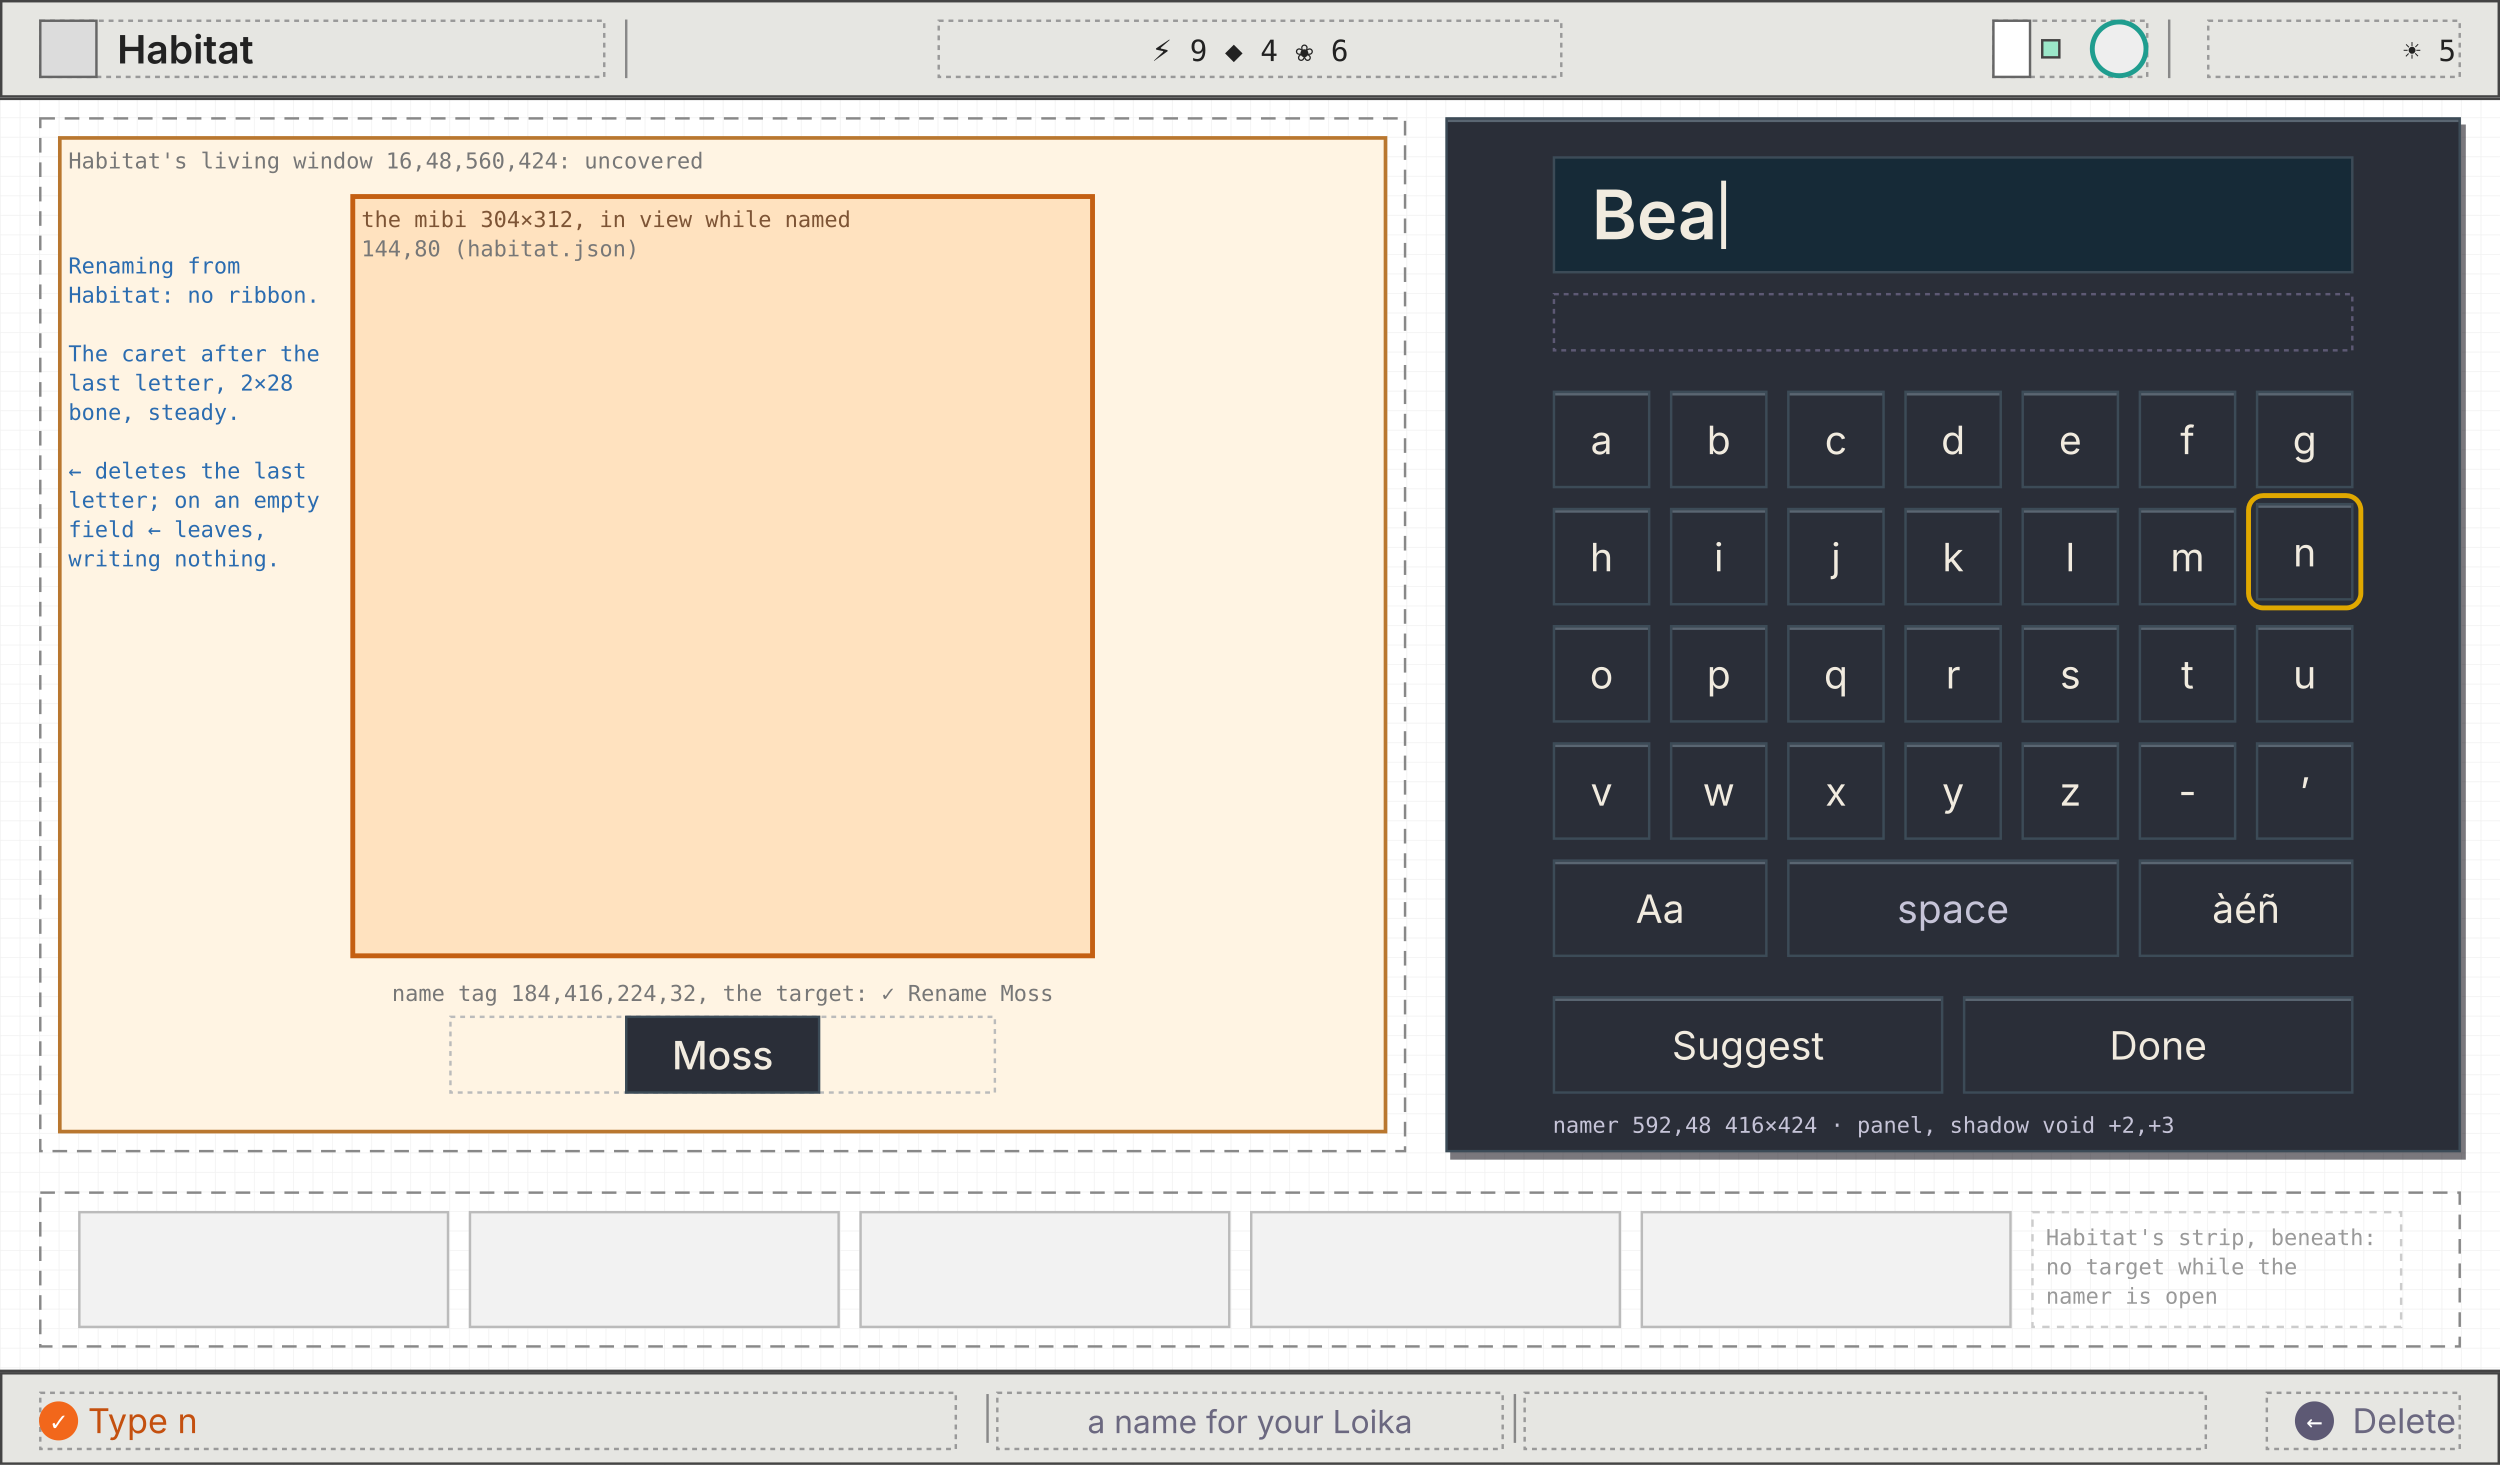
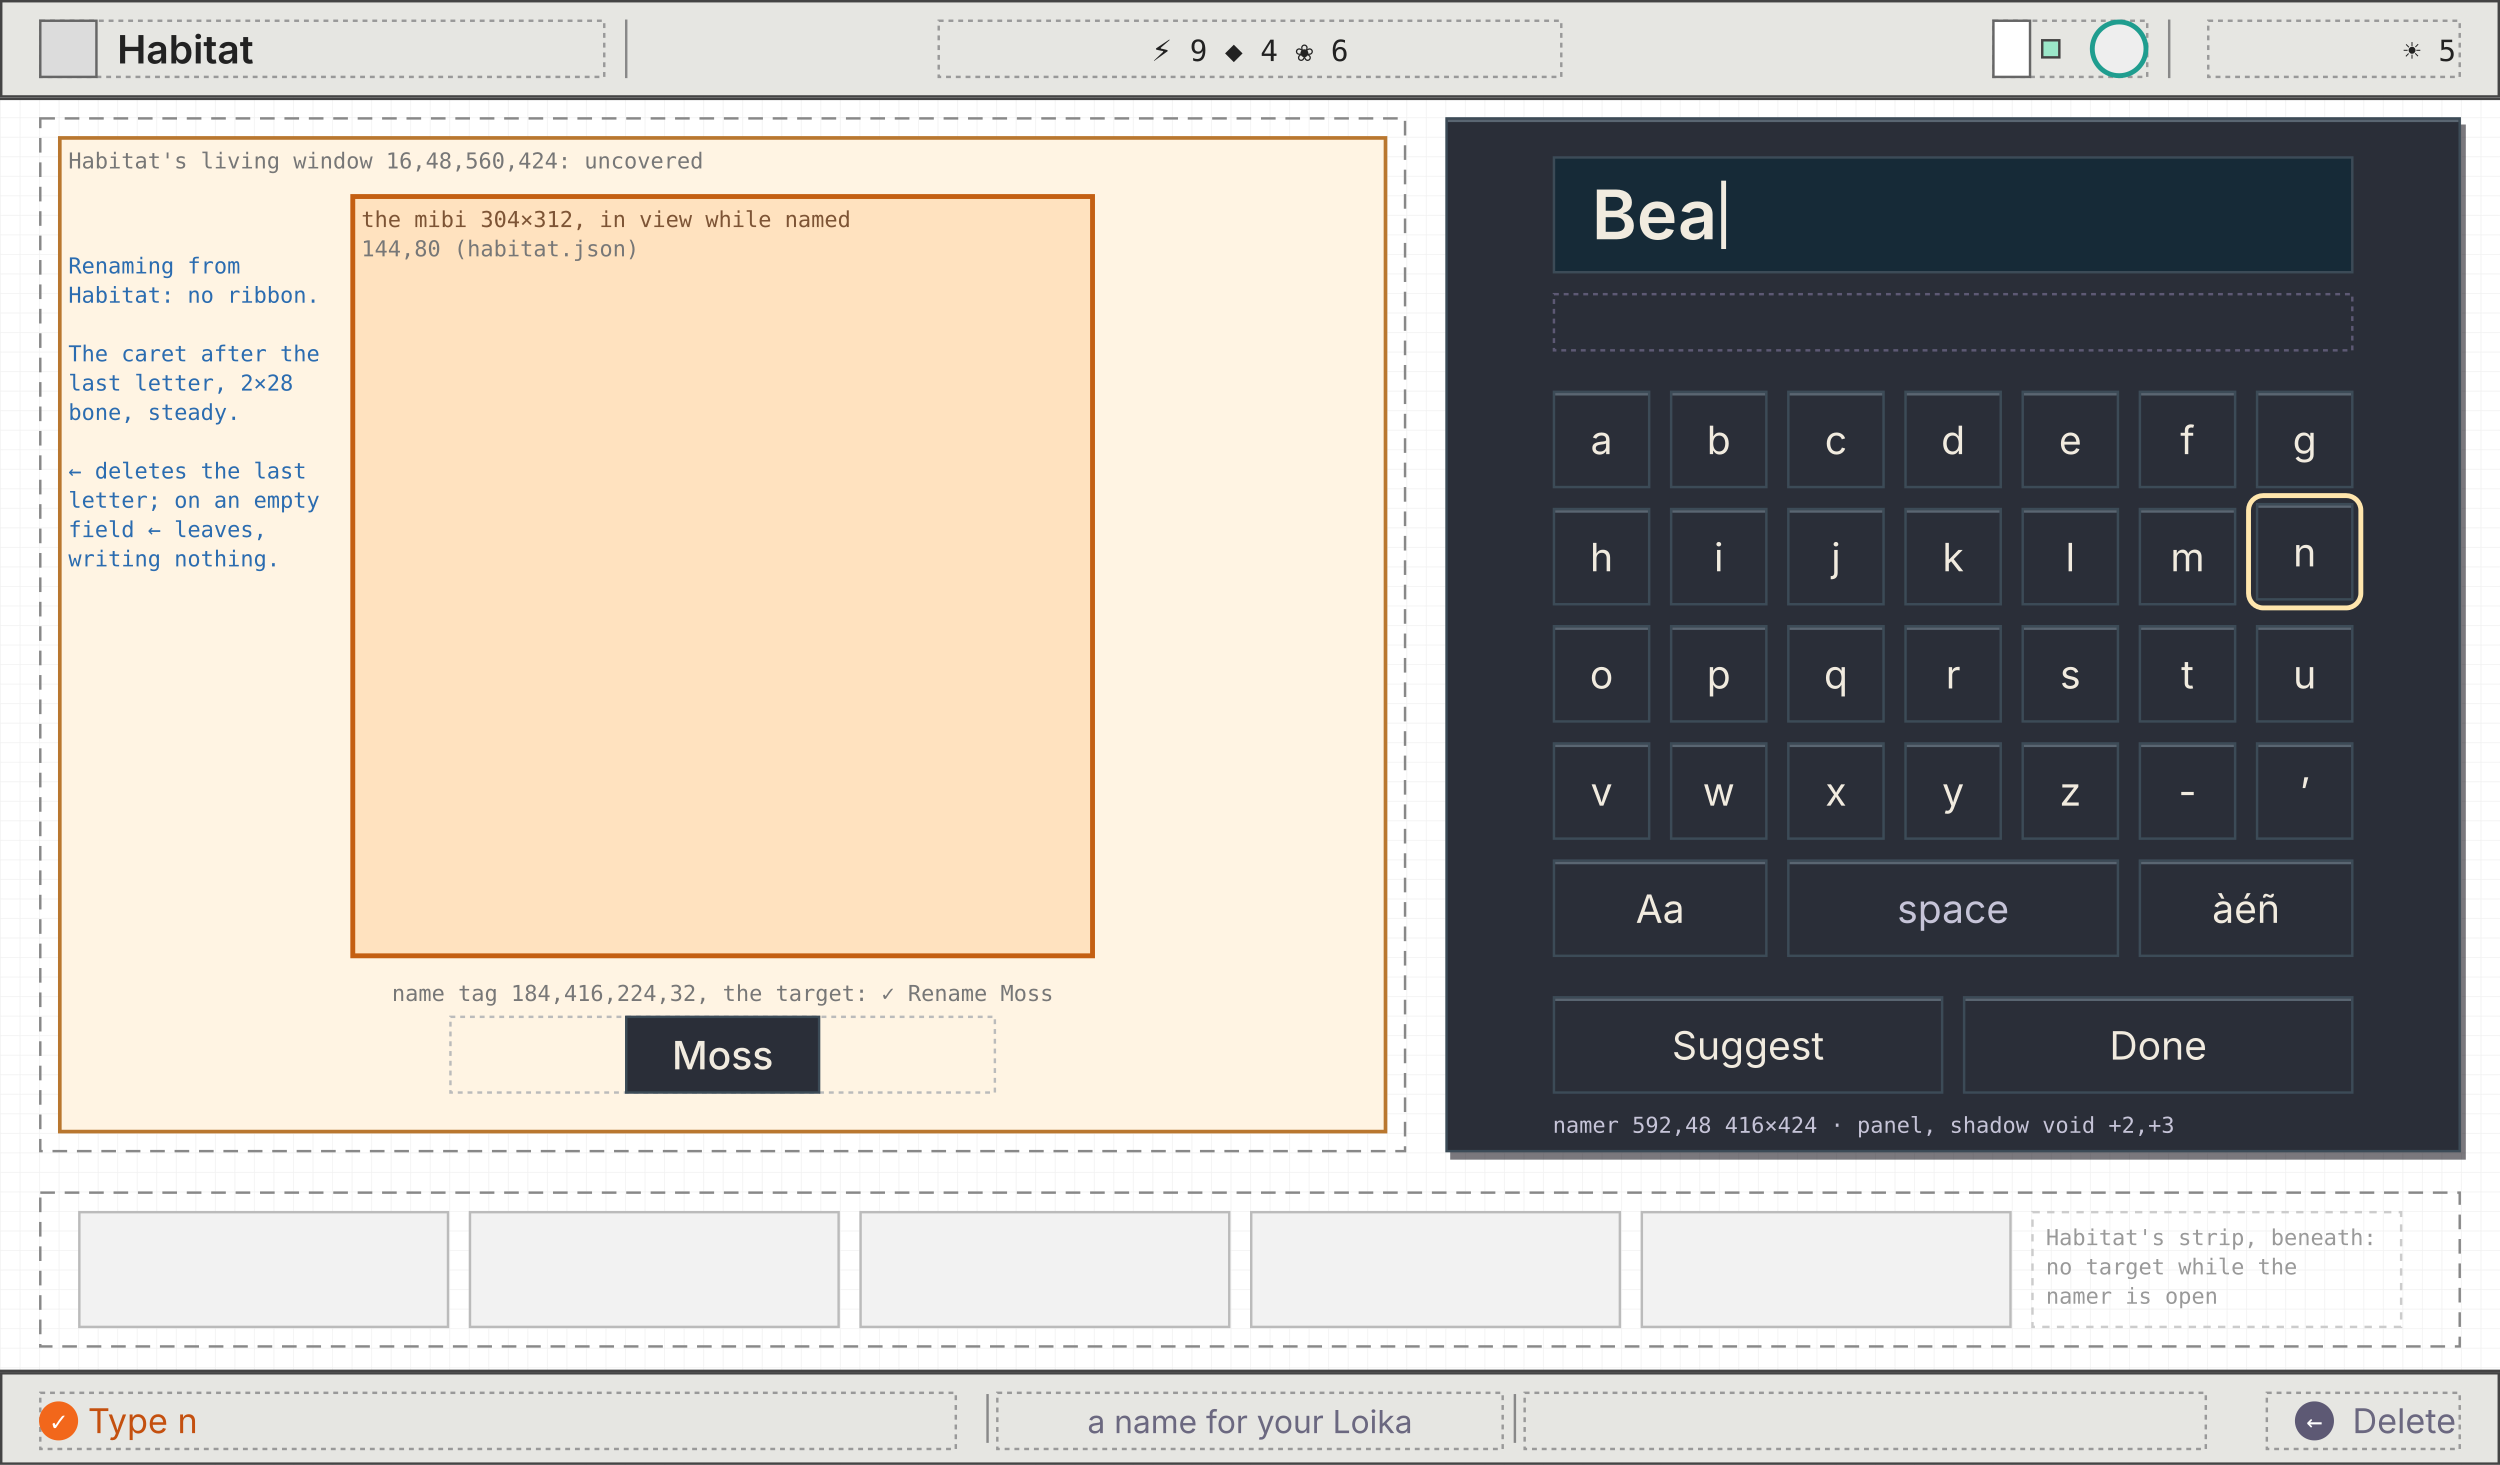
<svg xmlns="http://www.w3.org/2000/svg" viewBox="0 0 1024 600" width="1024" height="600" font-family="ui-monospace, Menlo, Consolas, monospace">
  <defs>
    <pattern id="g8" width="8" height="8" patternUnits="userSpaceOnUse">
      <path d="M8 0H0V8" fill="none" stroke="#efefef" stroke-width="0.5" />
    </pattern>
    <marker id="ah" viewBox="0 0 8 8" refX="7" refY="4" markerWidth="7" markerHeight="7" orient="auto">
      <path d="M0 0L8 4L0 8z" fill="#2b6cb0" />
    </marker>
    <marker id="ao" viewBox="0 0 8 8" refX="7" refY="4" markerWidth="7" markerHeight="7" orient="auto">
      <path d="M0 0L8 4L0 8z" fill="#c45f12" />
    </marker>
    <marker id="ag" viewBox="0 0 8 8" refX="7" refY="4" markerWidth="7" markerHeight="7" orient="auto">
      <path d="M0 0L8 4L0 8z" fill="#6b6880" />
    </marker>
  </defs>
  <rect width="1024" height="600" fill="#ffffff" />
  <rect width="1024" height="600" fill="url(#g8)" />
  <line x1="0" y1="40.5" x2="1024" y2="40.5" stroke="#444" stroke-width="1" />
  <rect x="0.5" y="0.5" width="1023" height="39" fill="#e6e6e2" stroke="#444" stroke-width="1" />
  <rect x="16.5" y="8.5" width="231" height="23" fill="none" stroke="#999" stroke-width="1" stroke-dasharray="2 2" />
  <rect x="16.5" y="8.5" width="23" height="23" fill="#dcdcdc" stroke="#666" stroke-width="1" />
  <text x="48" y="26" font-size="16" fill="#222" font-weight="600" font-family="Inter, 'Helvetica Neue', Arial, sans-serif">Habitat</text>
  <line x1="256.5" y1="8" x2="256.5" y2="32" stroke="#888" stroke-width="1" />
  <line x1="888.5" y1="8" x2="888.5" y2="32" stroke="#888" stroke-width="1" />
  <rect x="384.5" y="8.5" width="255" height="23" fill="none" stroke="#999" stroke-width="1" stroke-dasharray="2 2" />
  <text x="512" y="25" font-size="12" fill="#222" text-anchor="middle">⚡ 9   ◆ 4   ❀ 6</text>
  <rect x="816.5" y="8.5" width="63" height="23" fill="none" stroke="#999" stroke-width="1" stroke-dasharray="2 2" />
  <rect x="816.5" y="8.5" width="15" height="23" fill="#fff" stroke="#666" stroke-width="1" />
  <rect x="836.5" y="16.5" width="7" height="7" fill="#9be7c9" stroke="#444" stroke-width="1" />
  <circle cx="868" cy="20" r="11" fill="#eee" stroke="#1f9d8f" stroke-width="2" />
  <rect x="904.5" y="8.5" width="103" height="23" fill="none" stroke="#999" stroke-width="1" stroke-dasharray="2 2" />
  <text x="1006" y="25" font-size="12" fill="#222" text-anchor="end">☀ 5</text>
  <line x1="0" y1="561.5" x2="1024" y2="561.5" stroke="#444" stroke-width="1" />
  <rect x="0.5" y="562.5" width="1023" height="37" fill="#e6e6e2" stroke="#444" stroke-width="1" />
  <rect x="16.5" y="570.5" width="375" height="23" fill="none" stroke="#999" stroke-width="1" stroke-dasharray="2 2" />
  <rect x="408.5" y="570.5" width="207" height="23" fill="none" stroke="#999" stroke-width="1" stroke-dasharray="2 2" />
  <rect x="624.5" y="570.5" width="279" height="23" fill="none" stroke="#999" stroke-width="1" stroke-dasharray="2 2" />
  <rect x="928.5" y="570.5" width="79" height="23" fill="none" stroke="#999" stroke-width="1" stroke-dasharray="2 2" />
  <line x1="404.5" y1="571" x2="404.5" y2="591" stroke="#888" stroke-width="1" />
  <line x1="620.5" y1="571" x2="620.5" y2="591" stroke="#888" stroke-width="1" />
  <circle cx="24" cy="582" r="8" fill="#f2671b" />
  <text x="24" y="586" font-size="11" fill="#fff" text-anchor="middle">✓</text>
  <text x="36" y="587" font-size="14" fill="#c4500f" font-family="Inter, 'Helvetica Neue', Arial, sans-serif">Type n</text>
  <text x="512" y="587" font-size="13" fill="#6b6880" text-anchor="middle" font-family="Inter, 'Helvetica Neue', Arial, sans-serif">a name for your Loika</text>
  <circle cx="948" cy="582" r="8" fill="#5d5974" />
  <text x="948" y="586" font-size="11" fill="#fff" text-anchor="middle">←</text>
  <text x="1006" y="587" font-size="14" fill="#6b6880" text-anchor="end" font-family="Inter, 'Helvetica Neue', Arial, sans-serif">Delete</text>
  <rect x="16.5" y="48.5" width="559" height="423" fill="none" stroke="#888" stroke-width="1" stroke-dasharray="6 4" />
  <rect x="24.5" y="56.5" width="543" height="407" fill="#fff4e3" stroke="#b9772f" stroke-width="1.5" />
  <rect x="144.5" y="80.5" width="303" height="311" fill="#ffe2bf" stroke="#c45f12" stroke-width="2" />
  <text x="148" y="93" font-size="9" fill="#7d5435">the mibi 304×312, in view while named</text>
  <text x="148" y="105" font-size="9" fill="#777">144,80 (habitat.json)</text>
  <text x="28" y="69" font-size="9" fill="#777">Habitat's living window 16,48,560,424: uncovered</text>
  <rect x="184.5" y="416.5" width="223" height="31" fill="none" stroke="#bbb" stroke-width="1" stroke-dasharray="2 2" />
  <rect x="256.5" y="416.5" width="79" height="31" fill="#2a2e38" stroke="#3c4b57" stroke-width="1" />
  <text x="296" y="438" font-size="16" fill="#f1ebdf" text-anchor="middle" font-family="Inter, 'Helvetica Neue', Arial, sans-serif" font-weight="500">Moss</text>
  <text x="296" y="410" font-size="9" fill="#777" text-anchor="middle">name tag 184,416,224,32, the target: ✓ Rename Moss</text>
  <rect x="16.5" y="488.5" width="991" height="63" fill="none" stroke="#888" stroke-width="1" stroke-dasharray="6 4" />
  <rect x="32.5" y="496.5" width="151" height="47" fill="#f2f2f2" stroke="#bbb" stroke-width="1" />
  <rect x="192.5" y="496.5" width="151" height="47" fill="#f2f2f2" stroke="#bbb" stroke-width="1" />
  <rect x="352.5" y="496.5" width="151" height="47" fill="#f2f2f2" stroke="#bbb" stroke-width="1" />
  <rect x="512.5" y="496.5" width="151" height="47" fill="#f2f2f2" stroke="#bbb" stroke-width="1" />
  <rect x="672.5" y="496.5" width="151" height="47" fill="#f2f2f2" stroke="#bbb" stroke-width="1" />
  <rect x="832.5" y="496.5" width="151" height="47" fill="none" stroke="#ccc" stroke-width="1" stroke-dasharray="3 3" />
  <text x="838" y="510" font-size="9" fill="#999">Habitat's strip, beneath:</text>
  <text x="838" y="522" font-size="9" fill="#999">no target while the</text>
  <text x="838" y="534" font-size="9" fill="#999">namer is open</text>
  <rect x="594" y="51" width="416" height="424" fill="#0c0a12" opacity="0.55" />
  <rect x="592.5" y="48.5" width="415" height="423" fill="#2a2e38" stroke="#3c4b57" stroke-width="1" />
  <line x1="593" y1="49.5" x2="1007" y2="49.5" stroke="#5a6672" stroke-width="1" />
  <text x="636" y="464" font-size="9" fill="#c6c4d8">namer 592,48 416×424 · panel, shadow void +2,+3</text>
  <rect x="636.5" y="64.5" width="327" height="47" fill="#162a37" stroke="#3c4b57" stroke-width="1" />
  <text x="652" y="98" font-size="28" fill="#f1ebdf" font-family="Inter, 'Helvetica Neue', Arial, sans-serif" font-weight="600">Bea</text>
  <rect x="705" y="74" width="2" height="28" fill="#f1ebdf" />
  <rect x="636.5" y="120.5" width="327" height="23" fill="none" stroke="#5d5974" stroke-width="1" stroke-dasharray="2 2" />
  <rect x="636.5" y="160.5" width="327" height="183" fill="none" stroke="none" stroke-width="1" />
  <rect x="636.5" y="160.5" width="39" height="39" fill="#2a2e38" stroke="#3c4b57" stroke-width="1" />
  <line x1="637" y1="161.5" x2="675" y2="161.5" stroke="#5a6672" stroke-width="1" />
  <text x="656" y="186" font-size="16" fill="#f1ebdf" text-anchor="middle" font-family="Inter, 'Helvetica Neue', Arial, sans-serif">a</text>
  <rect x="684.5" y="160.5" width="39" height="39" fill="#2a2e38" stroke="#3c4b57" stroke-width="1" />
  <line x1="685" y1="161.5" x2="723" y2="161.5" stroke="#5a6672" stroke-width="1" />
  <text x="704" y="186" font-size="16" fill="#f1ebdf" text-anchor="middle" font-family="Inter, 'Helvetica Neue', Arial, sans-serif">b</text>
  <rect x="732.5" y="160.5" width="39" height="39" fill="#2a2e38" stroke="#3c4b57" stroke-width="1" />
  <line x1="733" y1="161.5" x2="771" y2="161.5" stroke="#5a6672" stroke-width="1" />
  <text x="752" y="186" font-size="16" fill="#f1ebdf" text-anchor="middle" font-family="Inter, 'Helvetica Neue', Arial, sans-serif">c</text>
  <rect x="780.5" y="160.5" width="39" height="39" fill="#2a2e38" stroke="#3c4b57" stroke-width="1" />
  <line x1="781" y1="161.5" x2="819" y2="161.5" stroke="#5a6672" stroke-width="1" />
  <text x="800" y="186" font-size="16" fill="#f1ebdf" text-anchor="middle" font-family="Inter, 'Helvetica Neue', Arial, sans-serif">d</text>
  <rect x="828.5" y="160.5" width="39" height="39" fill="#2a2e38" stroke="#3c4b57" stroke-width="1" />
  <line x1="829" y1="161.5" x2="867" y2="161.5" stroke="#5a6672" stroke-width="1" />
  <text x="848" y="186" font-size="16" fill="#f1ebdf" text-anchor="middle" font-family="Inter, 'Helvetica Neue', Arial, sans-serif">e</text>
  <rect x="876.5" y="160.5" width="39" height="39" fill="#2a2e38" stroke="#3c4b57" stroke-width="1" />
  <line x1="877" y1="161.5" x2="915" y2="161.5" stroke="#5a6672" stroke-width="1" />
  <text x="896" y="186" font-size="16" fill="#f1ebdf" text-anchor="middle" font-family="Inter, 'Helvetica Neue', Arial, sans-serif">f</text>
  <rect x="924.5" y="160.5" width="39" height="39" fill="#2a2e38" stroke="#3c4b57" stroke-width="1" />
  <line x1="925" y1="161.5" x2="963" y2="161.5" stroke="#5a6672" stroke-width="1" />
  <text x="944" y="186" font-size="16" fill="#f1ebdf" text-anchor="middle" font-family="Inter, 'Helvetica Neue', Arial, sans-serif">g</text>
  <rect x="636.5" y="208.5" width="39" height="39" fill="#2a2e38" stroke="#3c4b57" stroke-width="1" />
  <line x1="637" y1="209.5" x2="675" y2="209.5" stroke="#5a6672" stroke-width="1" />
  <text x="656" y="234" font-size="16" fill="#f1ebdf" text-anchor="middle" font-family="Inter, 'Helvetica Neue', Arial, sans-serif">h</text>
  <rect x="684.5" y="208.5" width="39" height="39" fill="#2a2e38" stroke="#3c4b57" stroke-width="1" />
  <line x1="685" y1="209.5" x2="723" y2="209.5" stroke="#5a6672" stroke-width="1" />
  <text x="704" y="234" font-size="16" fill="#f1ebdf" text-anchor="middle" font-family="Inter, 'Helvetica Neue', Arial, sans-serif">i</text>
  <rect x="732.5" y="208.5" width="39" height="39" fill="#2a2e38" stroke="#3c4b57" stroke-width="1" />
  <line x1="733" y1="209.5" x2="771" y2="209.5" stroke="#5a6672" stroke-width="1" />
  <text x="752" y="234" font-size="16" fill="#f1ebdf" text-anchor="middle" font-family="Inter, 'Helvetica Neue', Arial, sans-serif">j</text>
  <rect x="780.5" y="208.5" width="39" height="39" fill="#2a2e38" stroke="#3c4b57" stroke-width="1" />
  <line x1="781" y1="209.5" x2="819" y2="209.5" stroke="#5a6672" stroke-width="1" />
  <text x="800" y="234" font-size="16" fill="#f1ebdf" text-anchor="middle" font-family="Inter, 'Helvetica Neue', Arial, sans-serif">k</text>
  <rect x="828.5" y="208.5" width="39" height="39" fill="#2a2e38" stroke="#3c4b57" stroke-width="1" />
  <line x1="829" y1="209.5" x2="867" y2="209.5" stroke="#5a6672" stroke-width="1" />
  <text x="848" y="234" font-size="16" fill="#f1ebdf" text-anchor="middle" font-family="Inter, 'Helvetica Neue', Arial, sans-serif">l</text>
  <rect x="876.5" y="208.5" width="39" height="39" fill="#2a2e38" stroke="#3c4b57" stroke-width="1" />
  <line x1="877" y1="209.5" x2="915" y2="209.5" stroke="#5a6672" stroke-width="1" />
  <text x="896" y="234" font-size="16" fill="#f1ebdf" text-anchor="middle" font-family="Inter, 'Helvetica Neue', Arial, sans-serif">m</text>
  <rect x="924.5" y="206.5" width="39" height="39" fill="#2a2e38" stroke="#3c4b57" stroke-width="1" />
  <line x1="925" y1="207.5" x2="963" y2="207.5" stroke="#5a6672" stroke-width="1" />
  <text x="944" y="232" font-size="16" fill="#f1ebdf" text-anchor="middle" font-family="Inter, 'Helvetica Neue', Arial, sans-serif">n</text>
  <rect x="636.5" y="256.5" width="39" height="39" fill="#2a2e38" stroke="#3c4b57" stroke-width="1" />
  <line x1="637" y1="257.5" x2="675" y2="257.5" stroke="#5a6672" stroke-width="1" />
  <text x="656" y="282" font-size="16" fill="#f1ebdf" text-anchor="middle" font-family="Inter, 'Helvetica Neue', Arial, sans-serif">o</text>
  <rect x="684.5" y="256.5" width="39" height="39" fill="#2a2e38" stroke="#3c4b57" stroke-width="1" />
  <line x1="685" y1="257.5" x2="723" y2="257.5" stroke="#5a6672" stroke-width="1" />
  <text x="704" y="282" font-size="16" fill="#f1ebdf" text-anchor="middle" font-family="Inter, 'Helvetica Neue', Arial, sans-serif">p</text>
  <rect x="732.5" y="256.5" width="39" height="39" fill="#2a2e38" stroke="#3c4b57" stroke-width="1" />
  <line x1="733" y1="257.5" x2="771" y2="257.5" stroke="#5a6672" stroke-width="1" />
  <text x="752" y="282" font-size="16" fill="#f1ebdf" text-anchor="middle" font-family="Inter, 'Helvetica Neue', Arial, sans-serif">q</text>
  <rect x="780.5" y="256.5" width="39" height="39" fill="#2a2e38" stroke="#3c4b57" stroke-width="1" />
  <line x1="781" y1="257.5" x2="819" y2="257.5" stroke="#5a6672" stroke-width="1" />
  <text x="800" y="282" font-size="16" fill="#f1ebdf" text-anchor="middle" font-family="Inter, 'Helvetica Neue', Arial, sans-serif">r</text>
  <rect x="828.5" y="256.5" width="39" height="39" fill="#2a2e38" stroke="#3c4b57" stroke-width="1" />
  <line x1="829" y1="257.5" x2="867" y2="257.5" stroke="#5a6672" stroke-width="1" />
  <text x="848" y="282" font-size="16" fill="#f1ebdf" text-anchor="middle" font-family="Inter, 'Helvetica Neue', Arial, sans-serif">s</text>
  <rect x="876.5" y="256.5" width="39" height="39" fill="#2a2e38" stroke="#3c4b57" stroke-width="1" />
  <line x1="877" y1="257.5" x2="915" y2="257.5" stroke="#5a6672" stroke-width="1" />
  <text x="896" y="282" font-size="16" fill="#f1ebdf" text-anchor="middle" font-family="Inter, 'Helvetica Neue', Arial, sans-serif">t</text>
  <rect x="924.5" y="256.5" width="39" height="39" fill="#2a2e38" stroke="#3c4b57" stroke-width="1" />
  <line x1="925" y1="257.5" x2="963" y2="257.5" stroke="#5a6672" stroke-width="1" />
  <text x="944" y="282" font-size="16" fill="#f1ebdf" text-anchor="middle" font-family="Inter, 'Helvetica Neue', Arial, sans-serif">u</text>
  <rect x="636.5" y="304.5" width="39" height="39" fill="#2a2e38" stroke="#3c4b57" stroke-width="1" />
  <line x1="637" y1="305.5" x2="675" y2="305.5" stroke="#5a6672" stroke-width="1" />
  <text x="656" y="330" font-size="16" fill="#f1ebdf" text-anchor="middle" font-family="Inter, 'Helvetica Neue', Arial, sans-serif">v</text>
  <rect x="684.5" y="304.5" width="39" height="39" fill="#2a2e38" stroke="#3c4b57" stroke-width="1" />
  <line x1="685" y1="305.5" x2="723" y2="305.5" stroke="#5a6672" stroke-width="1" />
  <text x="704" y="330" font-size="16" fill="#f1ebdf" text-anchor="middle" font-family="Inter, 'Helvetica Neue', Arial, sans-serif">w</text>
  <rect x="732.5" y="304.5" width="39" height="39" fill="#2a2e38" stroke="#3c4b57" stroke-width="1" />
  <line x1="733" y1="305.5" x2="771" y2="305.5" stroke="#5a6672" stroke-width="1" />
  <text x="752" y="330" font-size="16" fill="#f1ebdf" text-anchor="middle" font-family="Inter, 'Helvetica Neue', Arial, sans-serif">x</text>
  <rect x="780.5" y="304.5" width="39" height="39" fill="#2a2e38" stroke="#3c4b57" stroke-width="1" />
  <line x1="781" y1="305.5" x2="819" y2="305.5" stroke="#5a6672" stroke-width="1" />
  <text x="800" y="330" font-size="16" fill="#f1ebdf" text-anchor="middle" font-family="Inter, 'Helvetica Neue', Arial, sans-serif">y</text>
  <rect x="828.5" y="304.5" width="39" height="39" fill="#2a2e38" stroke="#3c4b57" stroke-width="1" />
  <line x1="829" y1="305.5" x2="867" y2="305.5" stroke="#5a6672" stroke-width="1" />
  <text x="848" y="330" font-size="16" fill="#f1ebdf" text-anchor="middle" font-family="Inter, 'Helvetica Neue', Arial, sans-serif">z</text>
  <rect x="876.5" y="304.5" width="39" height="39" fill="#2a2e38" stroke="#3c4b57" stroke-width="1" />
  <line x1="877" y1="305.5" x2="915" y2="305.5" stroke="#5a6672" stroke-width="1" />
  <text x="896" y="330" font-size="16" fill="#f1ebdf" text-anchor="middle" font-family="Inter, 'Helvetica Neue', Arial, sans-serif">-</text>
  <rect x="924.5" y="304.5" width="39" height="39" fill="#2a2e38" stroke="#3c4b57" stroke-width="1" />
  <line x1="925" y1="305.5" x2="963" y2="305.5" stroke="#5a6672" stroke-width="1" />
  <text x="944" y="330" font-size="16" fill="#f1ebdf" text-anchor="middle" font-family="Inter, 'Helvetica Neue', Arial, sans-serif">’</text>
  <rect x="636.5" y="352.5" width="87" height="39" fill="#2a2e38" stroke="#3c4b57" stroke-width="1" />
  <line x1="637" y1="353.5" x2="723" y2="353.5" stroke="#5a6672" stroke-width="1" />
  <text x="680" y="378" font-size="16" fill="#f1ebdf" text-anchor="middle" font-family="Inter, 'Helvetica Neue', Arial, sans-serif">Aa</text>
  <rect x="732.5" y="352.5" width="135" height="39" fill="#2a2e38" stroke="#3c4b57" stroke-width="1" />
  <line x1="733" y1="353.5" x2="867" y2="353.5" stroke="#5a6672" stroke-width="1" />
  <text x="800" y="378" font-size="16" fill="#c6c4d8" text-anchor="middle" font-family="Inter, 'Helvetica Neue', Arial, sans-serif">space</text>
  <rect x="876.5" y="352.5" width="87" height="39" fill="#2a2e38" stroke="#3c4b57" stroke-width="1" />
  <line x1="877" y1="353.5" x2="963" y2="353.5" stroke="#5a6672" stroke-width="1" />
  <text x="920" y="378" font-size="16" fill="#f1ebdf" text-anchor="middle" font-family="Inter, 'Helvetica Neue', Arial, sans-serif">àéñ</text>
  <rect x="636.5" y="408.5" width="159" height="39" fill="#2a2e38" stroke="#3c4b57" stroke-width="1" />
  <line x1="637" y1="409.5" x2="795" y2="409.5" stroke="#5a6672" stroke-width="1" />
  <text x="716" y="434" font-size="16" fill="#f1ebdf" text-anchor="middle" font-family="Inter, 'Helvetica Neue', Arial, sans-serif">Suggest</text>
  <rect x="804.5" y="408.5" width="159" height="39" fill="#2a2e38" stroke="#3c4b57" stroke-width="1" />
  <line x1="805" y1="409.5" x2="963" y2="409.5" stroke="#5a6672" stroke-width="1" />
  <text x="884" y="434" font-size="16" fill="#f1ebdf" text-anchor="middle" font-family="Inter, 'Helvetica Neue', Arial, sans-serif">Done</text>
-   <rect x="921" y="203" width="46" height="46" rx="6" fill="none" stroke="#e0a800" stroke-width="2" />
+   <rect x="921" y="203" width="46" height="46" rx="6" fill="none" stroke="#ffe6ad" stroke-width="2" />
  <text x="28" y="112" font-size="9" fill="#2b6cb0">Renaming from</text>
  <text x="28" y="124" font-size="9" fill="#2b6cb0">Habitat: no ribbon.</text>
  <text x="28" y="136" font-size="9" fill="#2b6cb0" />
  <text x="28" y="148" font-size="9" fill="#2b6cb0">The caret after the</text>
  <text x="28" y="160" font-size="9" fill="#2b6cb0">last letter, 2×28</text>
  <text x="28" y="172" font-size="9" fill="#2b6cb0">bone, steady.</text>
  <text x="28" y="184" font-size="9" fill="#2b6cb0" />
  <text x="28" y="196" font-size="9" fill="#2b6cb0">← deletes the last</text>
  <text x="28" y="208" font-size="9" fill="#2b6cb0">letter; on an empty</text>
  <text x="28" y="220" font-size="9" fill="#2b6cb0">field ← leaves,</text>
  <text x="28" y="232" font-size="9" fill="#2b6cb0">writing nothing.</text>
</svg>
